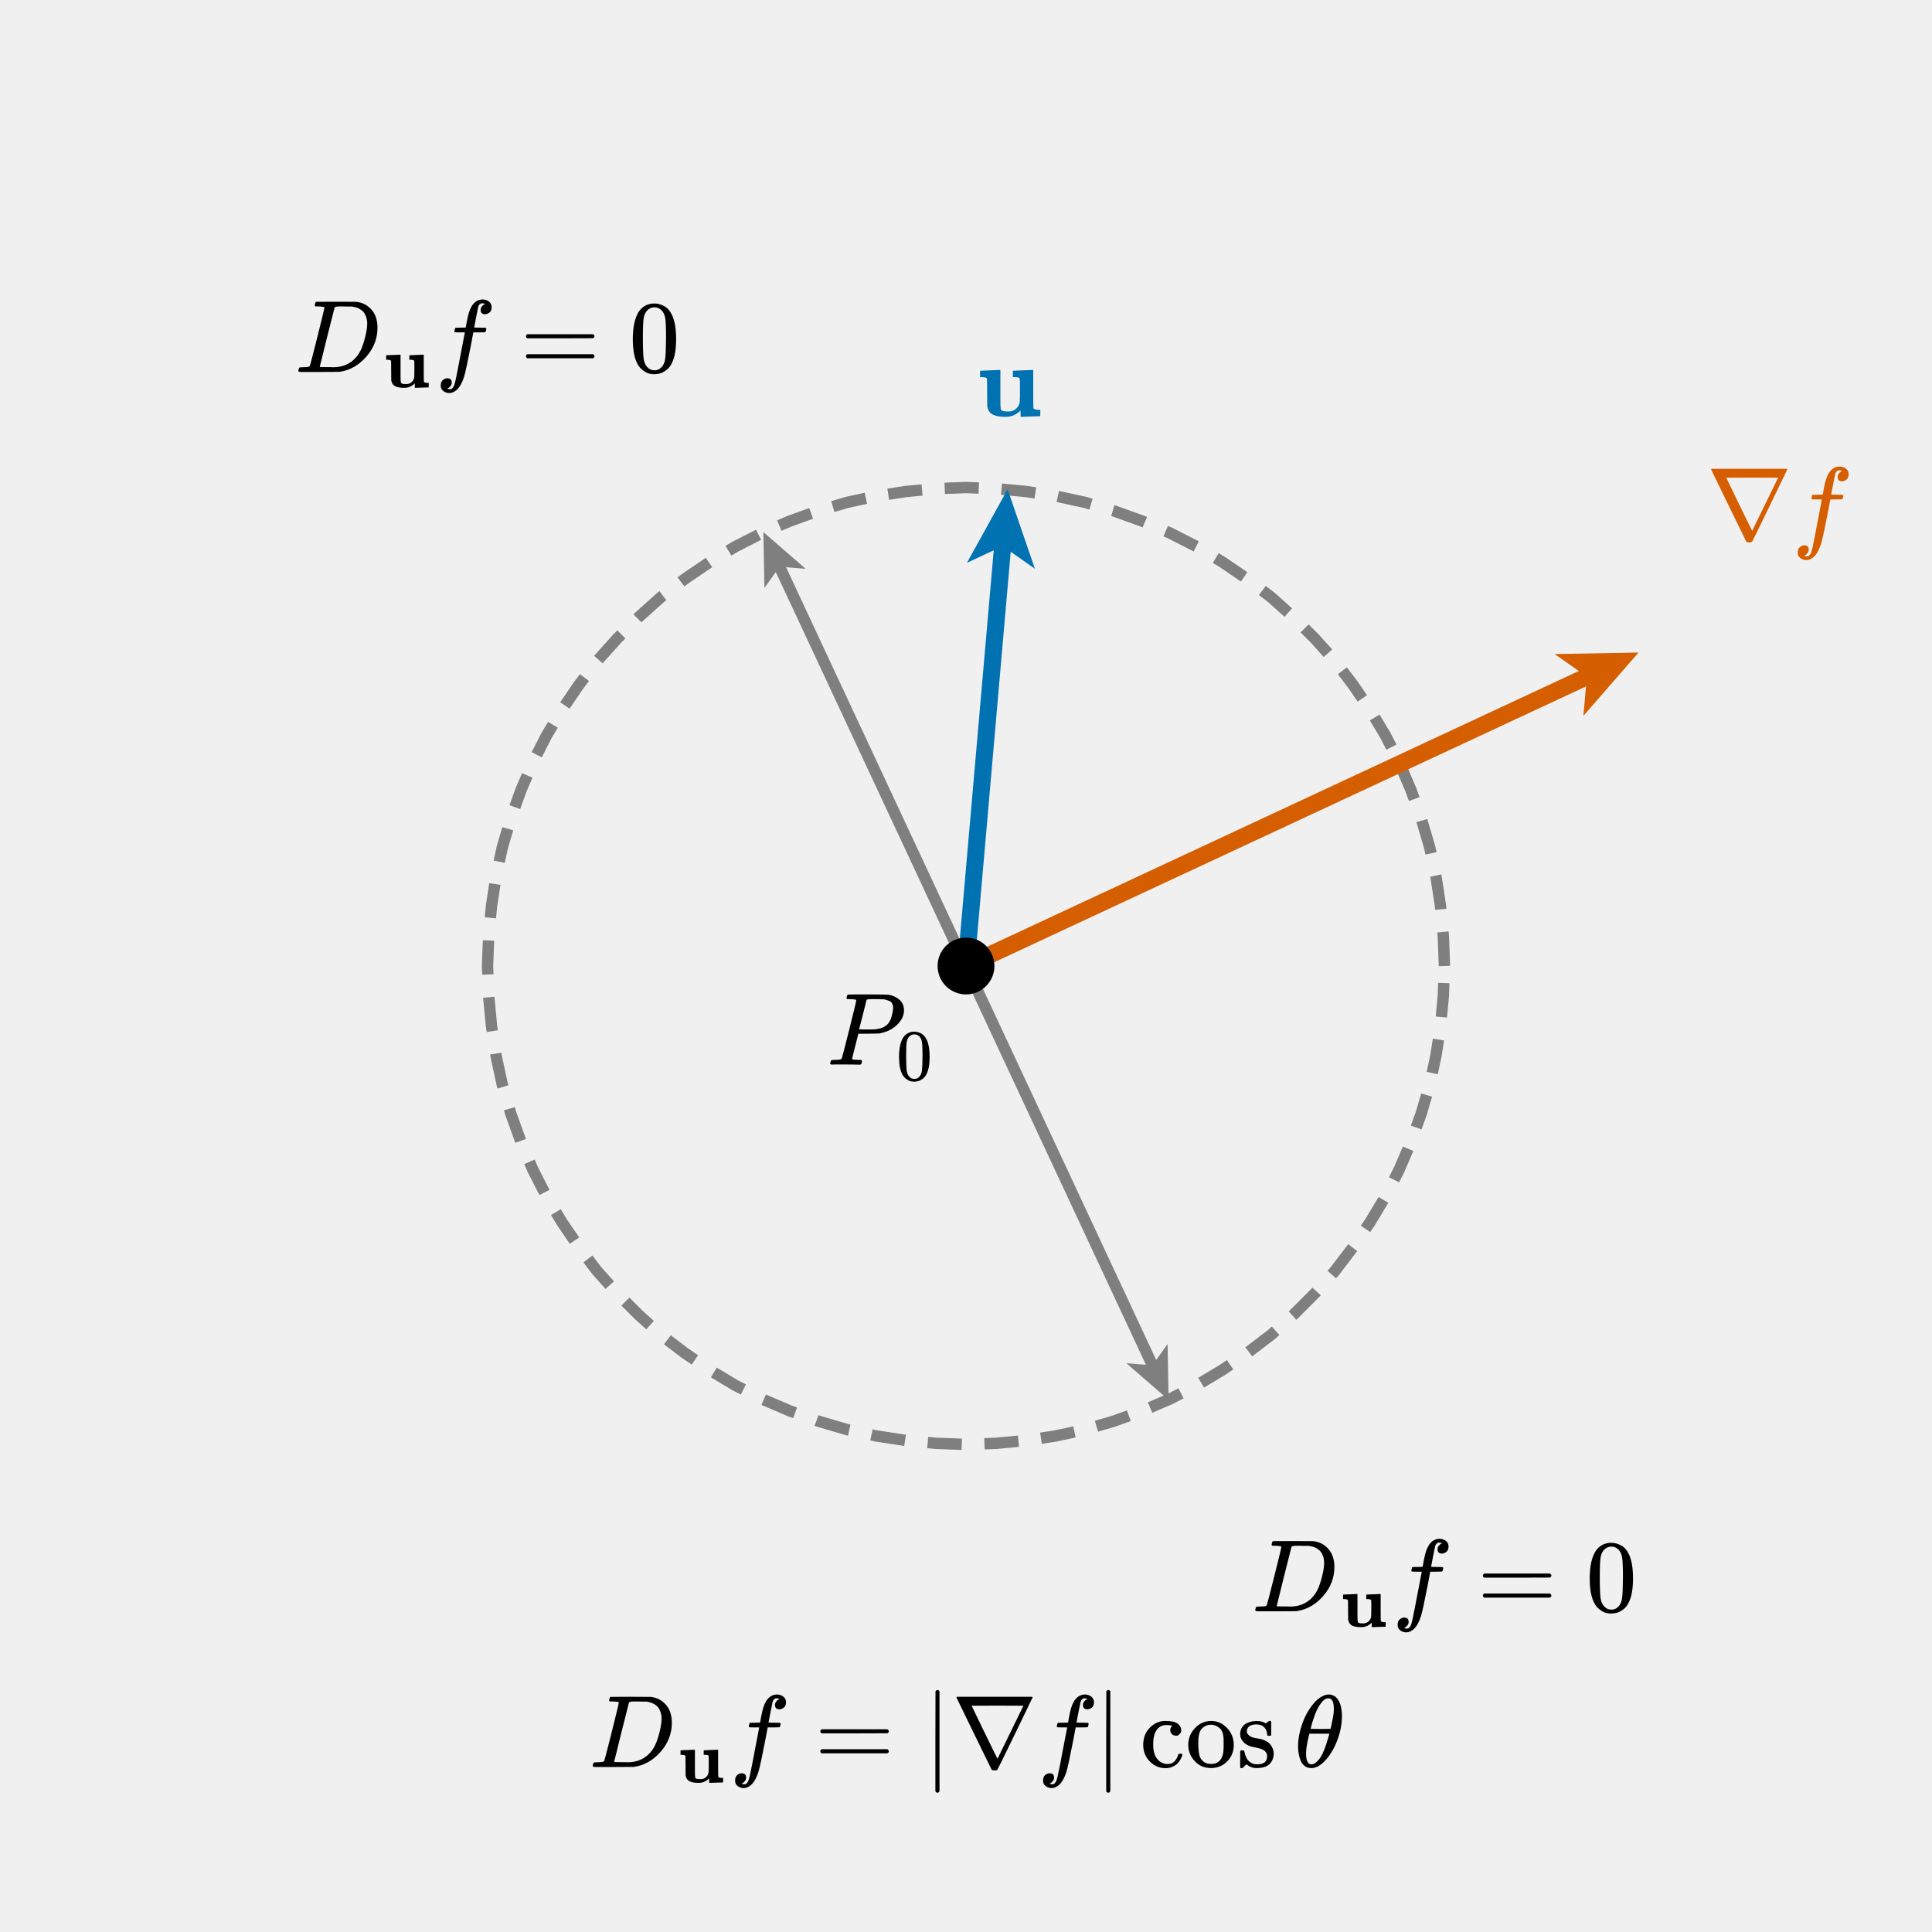
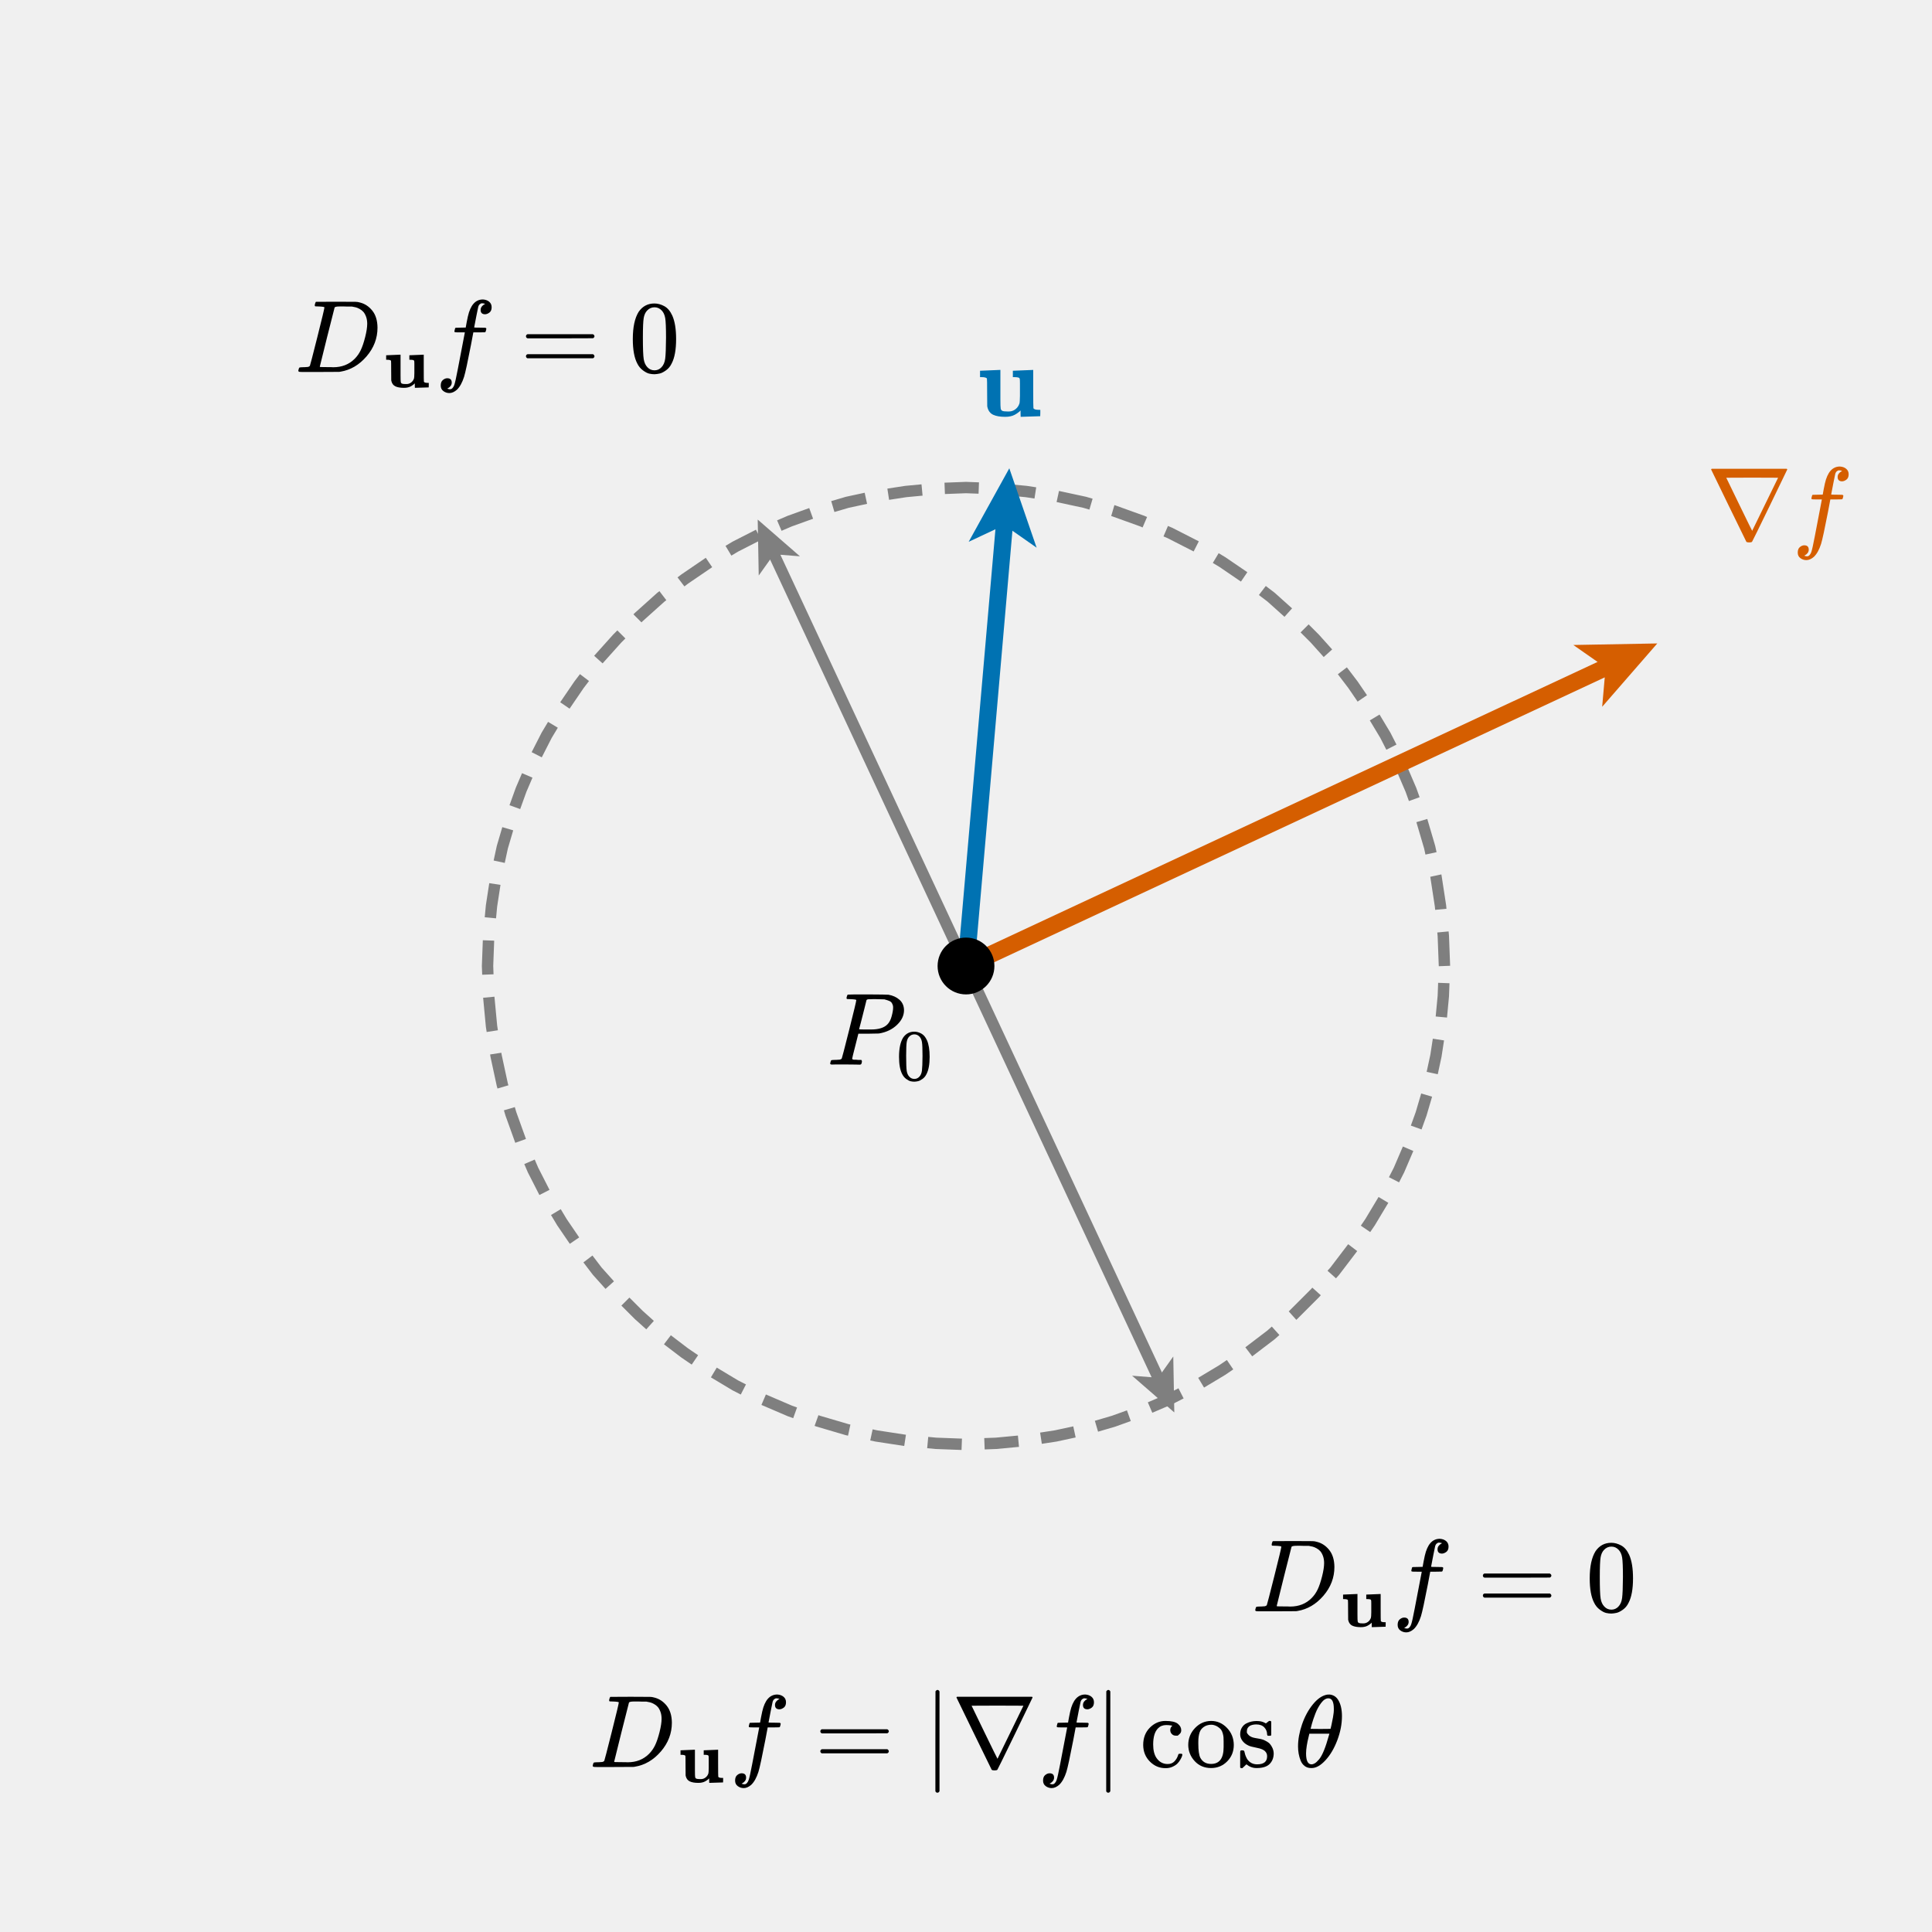
<svg xmlns="http://www.w3.org/2000/svg" xmlns:xlink="http://www.w3.org/1999/xlink" id="prefigure-dirderiv-angle-figure" width="340" height="340" viewBox="0 0 340 340">
  <defs>
-     <clipPath id="prefigure-dirderiv-angle-__clipPath-0">
+     <clipPath id="prefigure-dirderiv-angle-clipPath-0">
      <rect x="10.0" y="10.0" width="320.0" height="320.0" />
    </clipPath>
-     <clipPath id="prefigure-dirderiv-angle-__clipPath-1">
+     <clipPath id="prefigure-dirderiv-angle-clipPath-1">
      <rect x="10.0" y="10.0" width="320.0" height="320.0" />
    </clipPath>
    <marker id="prefigure-dirderiv-angle-arrow-head-end-3_None_24_60-hD55E00" markerWidth="13.5" markerHeight="12.0" markerUnits="userSpaceOnUse" orient="auto-start-reverse" refX="9.8" refY="6.0">
      <path d="M 13.5 6.0L 0.0 12.0L 2.6 7.5L 2.6 4.5L 0.0 0.0Z" fill="#D55E00" stroke="none" />
    </marker>
    <marker id="prefigure-dirderiv-angle-arrow-head-end-3_None_24_60-hD55E00-outline" markerWidth="17.5" markerHeight="16.0" markerUnits="userSpaceOnUse" orient="auto-start-reverse" refX="11.8" refY="8.0">
      <path d="M 16.3 9.8 L 2.8 15.8 A 2 2 0 0 1 0.0 14.0 L 0.0 2.0 A 2 2 0 0 1 2.8 0.2 L 16.3 6.2 A 2 2 0 0 1 16.3 9.8 Z" fill="white" stroke="none" />
    </marker>
    <marker id="prefigure-dirderiv-angle-arrow-head-end-3_None_24_60-h0072B2" markerWidth="13.5" markerHeight="12.0" markerUnits="userSpaceOnUse" orient="auto-start-reverse" refX="9.8" refY="6.0">
      <path d="M 13.5 6.0L 0.0 12.0L 2.6 7.5L 2.6 4.5L 0.0 0.0Z" fill="#0072B2" stroke="none" />
    </marker>
    <marker id="prefigure-dirderiv-angle-arrow-head-end-3_None_24_60-h0072B2-outline" markerWidth="17.5" markerHeight="16.0" markerUnits="userSpaceOnUse" orient="auto-start-reverse" refX="11.8" refY="8.0">
      <path d="M 16.3 9.8 L 2.8 15.8 A 2 2 0 0 1 0.0 14.0 L 0.0 2.0 A 2 2 0 0 1 2.8 0.2 L 16.3 6.2 A 2 2 0 0 1 16.3 9.8 Z" fill="white" stroke="none" />
    </marker>
    <marker id="prefigure-dirderiv-angle-arrow-head-end-2_None_24_60-h7F7F7F" markerWidth="9.0" markerHeight="8.0" markerUnits="userSpaceOnUse" orient="auto-start-reverse" refX="6.5" refY="4.0">
      <path d="M 9.0 4.0L 0.0 8.0L 1.7 5.0L 1.7 3.0L 0.0 0.0Z" fill="#7F7F7F" stroke="none" />
    </marker>
    <marker id="prefigure-dirderiv-angle-arrow-head-end-2_None_24_60-h7F7F7F-outline" markerWidth="13.0" markerHeight="12.0" markerUnits="userSpaceOnUse" orient="auto-start-reverse" refX="8.5" refY="6.0">
      <path d="M 11.8 7.8 L 2.8 11.8 A 2 2 0 0 1 0.0 10.0 L 0.0 2.0 A 2 2 0 0 1 2.8 0.2 L 11.8 4.2 A 2 2 0 0 1 11.8 7.8 Z" fill="white" stroke="none" />
    </marker>
  </defs>
  <path id="prefigure-dirderiv-angle-an-circle" d="M 254.2 170.0 L 254.0 164.7 L 253.5 159.4 L 252.7 154.2 L 251.6 149.1 L 250.1 144.0 L 248.3 139.0 L 246.2 134.1 L 243.8 129.4 L 241.1 124.9 L 238.1 120.5 L 234.9 116.3 L 231.4 112.4 L 227.6 108.6 L 223.7 105.1 L 219.5 101.9 L 215.1 98.9 L 210.6 96.2 L 205.9 93.8 L 201.0 91.7 L 196.0 89.9 L 190.9 88.4 L 185.8 87.3 L 180.6 86.5 L 175.3 86.0 L 170.0 85.8 L 164.7 86.0 L 159.4 86.5 L 154.2 87.3 L 149.1 88.4 L 144.0 89.9 L 139.0 91.7 L 134.1 93.8 L 129.4 96.2 L 124.9 98.9 L 120.5 101.9 L 116.3 105.1 L 112.4 108.6 L 108.6 112.4 L 105.1 116.3 L 101.9 120.5 L 98.9 124.9 L 96.2 129.4 L 93.8 134.1 L 91.7 139.0 L 89.9 144.0 L 88.4 149.1 L 87.3 154.2 L 86.5 159.4 L 86.0 164.7 L 85.8 170.0 L 86.0 175.3 L 86.5 180.6 L 87.3 185.8 L 88.4 190.9 L 89.9 196.0 L 91.7 201.0 L 93.8 205.9 L 96.2 210.6 L 98.9 215.1 L 101.9 219.5 L 105.1 223.7 L 108.6 227.6 L 112.4 231.4 L 116.3 234.9 L 120.5 238.1 L 124.9 241.1 L 129.4 243.8 L 134.1 246.2 L 139.0 248.3 L 144.0 250.1 L 149.1 251.6 L 154.2 252.7 L 159.4 253.5 L 164.7 254.0 L 170.0 254.2 L 175.3 254.0 L 180.6 253.5 L 185.8 252.7 L 190.9 251.6 L 196.0 250.1 L 201.0 248.3 L 205.9 246.2 L 210.6 243.8 L 215.1 241.1 L 219.5 238.1 L 223.7 234.9 L 227.6 231.4 L 231.4 227.6 L 234.9 223.7 L 238.1 219.5 L 241.1 215.1 L 243.8 210.6 L 246.2 205.9 L 248.3 201.0 L 250.1 196.0 L 251.6 190.9 L 252.7 185.8 L 253.5 180.6 L 254.0 175.3 Z" stroke="#7F7F7F" stroke-width="2" stroke-dasharray="6 4" fill="none" />
-   <path id="prefigure-dirderiv-angle-an-grad" stroke="#D55E00" stroke-width="3" fill="none" marker-end="url(#prefigure-dirderiv-angle-arrow-head-end-3_None_24_60-hD55E00)" d="M 170.0 170.0 L 285.0 116.4" />
-   <path id="prefigure-dirderiv-angle-an-u" stroke="#0072B2" stroke-width="3" fill="none" marker-end="url(#prefigure-dirderiv-angle-arrow-head-end-3_None_24_60-h0072B2)" d="M 170.0 170.0 L 177.0 89.8" />
-   <path id="prefigure-dirderiv-angle-an-zero1" stroke="#7F7F7F" stroke-width="2" fill="none" marker-end="url(#prefigure-dirderiv-angle-arrow-head-end-2_None_24_60-h7F7F7F)" d="M 170.0 170.0 L 135.4 95.9" />
-   <path id="prefigure-dirderiv-angle-an-zero2" stroke="#7F7F7F" stroke-width="2" fill="none" marker-end="url(#prefigure-dirderiv-angle-arrow-head-end-2_None_24_60-h7F7F7F)" d="M 170.0 170.0 L 204.6 244.1" />
+   <path id="prefigure-dirderiv-angle-an-grad" stroke="#D55E00" stroke-width="3" fill="none" d="M 170.0 170.0 L 288.3 114.8" marker-end="url(#prefigure-dirderiv-angle-arrow-head-end-3_None_24_60-hD55E00)" />
+   <path id="prefigure-dirderiv-angle-an-u" stroke="#0072B2" stroke-width="3" fill="none" d="M 170.0 170.0 L 177.3 86.1" marker-end="url(#prefigure-dirderiv-angle-arrow-head-end-3_None_24_60-h0072B2)" />
+   <path id="prefigure-dirderiv-angle-an-zero1" stroke="#7F7F7F" stroke-width="2" fill="none" d="M 170.0 170.0 L 134.4 93.7" marker-end="url(#prefigure-dirderiv-angle-arrow-head-end-2_None_24_60-h7F7F7F)" />
+   <path id="prefigure-dirderiv-angle-an-zero2" stroke="#7F7F7F" stroke-width="2" fill="none" d="M 170.0 170.0 L 205.6 246.3" marker-end="url(#prefigure-dirderiv-angle-arrow-head-end-2_None_24_60-h7F7F7F)" />
  <g id="prefigure-dirderiv-angle-an-P0">
    <g transform="translate(165.0,175.0) translate(-19.5,-0.0)">
-       <g id="prefigure-dirderiv-angle-__g-0">
+       <g id="prefigure-dirderiv-angle-g-0">
        <svg style="vertical-align: -3.000px" width="19.520px" height="15.360px" role="img" focusable="false" viewBox="0 -683 1078.6 848.6" x="0.0" y="0.0">
          <defs>
            <path id="prefigure-dirderiv-angle-MJX-2-TEX-I-1D443" d="M287 628Q287 635 230 637Q206 637 199 638T192 648Q192 649 194 659Q200 679 203 681T397 683Q587 682 600 680Q664 669 707 631T751 530Q751 453 685 389Q616 321 507 303Q500 302 402 301H307L277 182Q247 66 247 59Q247 55 248 54T255 50T272 48T305 46H336Q342 37 342 35Q342 19 335 5Q330 0 319 0Q316 0 282 1T182 2Q120 2 87 2T51 1Q33 1 33 11Q33 13 36 25Q40 41 44 43T67 46Q94 46 127 49Q141 52 146 61Q149 65 218 339T287 628ZM645 554Q645 567 643 575T634 597T609 619T560 635Q553 636 480 637Q463 637 445 637T416 636T404 636Q391 635 386 627Q384 621 367 550T332 412T314 344Q314 342 395 342H407H430Q542 342 590 392Q617 419 631 471T645 554Z" />
            <path id="prefigure-dirderiv-angle-MJX-2-TEX-N-30" d="M96 585Q152 666 249 666Q297 666 345 640T423 548Q460 465 460 320Q460 165 417 83Q397 41 362 16T301 -15T250 -22Q224 -22 198 -16T137 16T82 83Q39 165 39 320Q39 494 96 585ZM321 597Q291 629 250 629Q208 629 178 597Q153 571 145 525T137 333Q137 175 145 125T181 46Q209 16 250 16Q290 16 318 46Q347 76 354 130T362 333Q362 478 354 524T321 597Z" />
          </defs>
          <g stroke="currentColor" fill="currentColor" stroke-width="0" transform="scale(1,-1)">
            <g data-mml-node="math">
              <g data-mml-node="msub" data-semantic-type="subscript" data-semantic-role="latinletter" data-semantic-id="2" data-semantic-children="0,1" data-semantic-speech="upper P 0">
                <g data-mml-node="mi" data-semantic-type="identifier" data-semantic-role="latinletter" data-semantic-font="italic" data-semantic-annotation="clearspeak:simple" data-semantic-id="0" data-semantic-parent="2" data-semantic-speech="upper P" data-semantic-prefix="Base">
                  <use data-c="1D443" xlink:href="#prefigure-dirderiv-angle-MJX-2-TEX-I-1D443" />
                </g>
                <g data-mml-node="mn" transform="translate(675,-150) scale(0.707)" data-semantic-type="number" data-semantic-role="integer" data-semantic-font="normal" data-semantic-annotation="clearspeak:simple" data-semantic-id="1" data-semantic-parent="2" data-semantic-speech="0" data-semantic-prefix="Subscript">
                  <use data-c="30" xlink:href="#prefigure-dirderiv-angle-MJX-2-TEX-N-30" />
                </g>
              </g>
            </g>
          </g>
        </svg>
      </g>
    </g>
    <circle cx="170.0" cy="170.0" r="4" stroke="black" stroke-width="2" fill="black" />
  </g>
  <g id="prefigure-dirderiv-angle-an-grad-label" transform="translate(300.3,98.6) translate(0.0,-16.5)">
-     <g id="prefigure-dirderiv-angle-__g-1">
+     <g id="prefigure-dirderiv-angle-g-1">
      <svg style="vertical-align: -3.712px; color:#D55E00" width="25.032px" height="16.472px" role="img" focusable="false" viewBox="0 -705 1383 910" x="0.0" y="0.0">
        <defs>
          <path id="prefigure-dirderiv-angle-MJX-3-TEX-N-2207" d="M46 676Q46 679 51 683H781Q786 679 786 676Q786 674 617 326T444 -26Q439 -33 416 -33T388 -26Q385 -22 216 326T46 676ZM697 596Q697 597 445 597T193 596Q195 591 319 336T445 80L697 596Z" />
          <path id="prefigure-dirderiv-angle-MJX-3-TEX-I-1D453" d="M118 -162Q120 -162 124 -164T135 -167T147 -168Q160 -168 171 -155T187 -126Q197 -99 221 27T267 267T289 382V385H242Q195 385 192 387Q188 390 188 397L195 425Q197 430 203 430T250 431Q298 431 298 432Q298 434 307 482T319 540Q356 705 465 705Q502 703 526 683T550 630Q550 594 529 578T487 561Q443 561 443 603Q443 622 454 636T478 657L487 662Q471 668 457 668Q445 668 434 658T419 630Q412 601 403 552T387 469T380 433Q380 431 435 431Q480 431 487 430T498 424Q499 420 496 407T491 391Q489 386 482 386T428 385H372L349 263Q301 15 282 -47Q255 -132 212 -173Q175 -205 139 -205Q107 -205 81 -186T55 -132Q55 -95 76 -78T118 -61Q162 -61 162 -103Q162 -122 151 -136T127 -157L118 -162Z" />
        </defs>
        <g stroke="currentColor" fill="currentColor" stroke-width="0" transform="scale(1,-1)">
          <g data-mml-node="math" data-semantic-type="prefixop" data-semantic-role="prefix operator" data-semantic-id="2" data-semantic-children="1" data-semantic-content="0" data-semantic-speech="nabla f">
            <g data-mml-node="mi" data-semantic-type="operator" data-semantic-role="prefix operator" data-semantic-font="normal" data-semantic-id="0" data-semantic-parent="2" data-semantic-operator="prefixop,∇" data-semantic-speech="nabla">
              <use data-c="2207" xlink:href="#prefigure-dirderiv-angle-MJX-3-TEX-N-2207" />
            </g>
            <g data-mml-node="mi" data-semantic-type="identifier" data-semantic-role="latinletter" data-semantic-font="italic" data-semantic-annotation="clearspeak:simple" data-semantic-id="1" data-semantic-parent="2" data-semantic-speech="f" transform="translate(833,0)">
              <use data-c="1D453" xlink:href="#prefigure-dirderiv-angle-MJX-3-TEX-I-1D453" />
            </g>
          </g>
        </g>
      </svg>
    </g>
  </g>
  <g id="prefigure-dirderiv-angle-an-u-label" transform="translate(177.6,73.4) translate(-5.8,-8.3)">
-     <g id="prefigure-dirderiv-angle-__g-2">
+     <g id="prefigure-dirderiv-angle-g-2">
      <svg style="vertical-align: -0.112px; color:#0072B2" width="11.568px" height="8.256px" role="img" focusable="false" viewBox="0 -450 639 456" x="0.0" y="0.0">
        <defs>
          <path id="prefigure-dirderiv-angle-MJX-4-TEX-B-1D42E" d="M40 442L134 446Q228 450 229 450H235V273V165Q235 90 238 74T254 52Q268 46 304 46H319Q352 46 380 67T419 121L420 123Q424 135 425 199Q425 201 425 207Q425 233 425 249V316Q425 354 423 363T410 376Q396 380 369 380H356V442L554 450V267Q554 84 556 79Q561 62 610 62H623V31Q623 0 622 0Q603 0 527 -3T432 -6Q431 -6 431 25V56L420 45Q373 6 332 -1Q313 -6 281 -6Q208 -6 165 14T109 87L107 98L106 230Q106 358 104 366Q96 380 50 380H37V442H40Z" />
        </defs>
        <g stroke="currentColor" fill="currentColor" stroke-width="0" transform="scale(1,-1)">
          <g data-mml-node="math">
            <g data-mml-node="TeXAtom" data-mjx-texclass="ORD">
              <g data-mml-node="mi" data-semantic-type="identifier" data-semantic-role="latinletter" data-semantic-font="bold" data-semantic-annotation="clearspeak:simple" data-semantic-id="0" data-semantic-attributes="texclass:ORD" data-semantic-speech="bold u">
                <use data-c="1D42E" xlink:href="#prefigure-dirderiv-angle-MJX-4-TEX-B-1D42E" />
              </g>
            </g>
          </g>
        </g>
      </svg>
    </g>
  </g>
  <g id="prefigure-dirderiv-angle-an-zero1-label" transform="translate(119.7,69.2) translate(-67.8,-16.5)">
-     <g id="prefigure-dirderiv-angle-__g-3">
+     <g id="prefigure-dirderiv-angle-g-3">
      <svg style="vertical-align: -3.712px" width="67.808px" height="16.472px" role="img" focusable="false" viewBox="0 -705 3746.4 910" x="0.0" y="0.0">
        <defs>
          <path id="prefigure-dirderiv-angle-MJX-5-TEX-I-1D437" d="M287 628Q287 635 230 637Q207 637 200 638T193 647Q193 655 197 667T204 682Q206 683 403 683Q570 682 590 682T630 676Q702 659 752 597T803 431Q803 275 696 151T444 3L430 1L236 0H125H72Q48 0 41 2T33 11Q33 13 36 25Q40 41 44 43T67 46Q94 46 127 49Q141 52 146 61Q149 65 218 339T287 628ZM703 469Q703 507 692 537T666 584T629 613T590 629T555 636Q553 636 541 636T512 636T479 637H436Q392 637 386 627Q384 623 313 339T242 52Q242 48 253 48T330 47Q335 47 349 47T373 46Q499 46 581 128Q617 164 640 212T683 339T703 469Z" />
          <path id="prefigure-dirderiv-angle-MJX-5-TEX-B-1D42E" d="M40 442L134 446Q228 450 229 450H235V273V165Q235 90 238 74T254 52Q268 46 304 46H319Q352 46 380 67T419 121L420 123Q424 135 425 199Q425 201 425 207Q425 233 425 249V316Q425 354 423 363T410 376Q396 380 369 380H356V442L554 450V267Q554 84 556 79Q561 62 610 62H623V31Q623 0 622 0Q603 0 527 -3T432 -6Q431 -6 431 25V56L420 45Q373 6 332 -1Q313 -6 281 -6Q208 -6 165 14T109 87L107 98L106 230Q106 358 104 366Q96 380 50 380H37V442H40Z" />
          <path id="prefigure-dirderiv-angle-MJX-5-TEX-N-2062" d="" />
          <path id="prefigure-dirderiv-angle-MJX-5-TEX-I-1D453" d="M118 -162Q120 -162 124 -164T135 -167T147 -168Q160 -168 171 -155T187 -126Q197 -99 221 27T267 267T289 382V385H242Q195 385 192 387Q188 390 188 397L195 425Q197 430 203 430T250 431Q298 431 298 432Q298 434 307 482T319 540Q356 705 465 705Q502 703 526 683T550 630Q550 594 529 578T487 561Q443 561 443 603Q443 622 454 636T478 657L487 662Q471 668 457 668Q445 668 434 658T419 630Q412 601 403 552T387 469T380 433Q380 431 435 431Q480 431 487 430T498 424Q499 420 496 407T491 391Q489 386 482 386T428 385H372L349 263Q301 15 282 -47Q255 -132 212 -173Q175 -205 139 -205Q107 -205 81 -186T55 -132Q55 -95 76 -78T118 -61Q162 -61 162 -103Q162 -122 151 -136T127 -157L118 -162Z" />
          <path id="prefigure-dirderiv-angle-MJX-5-TEX-N-3D" d="M56 347Q56 360 70 367H707Q722 359 722 347Q722 336 708 328L390 327H72Q56 332 56 347ZM56 153Q56 168 72 173H708Q722 163 722 153Q722 140 707 133H70Q56 140 56 153Z" />
          <path id="prefigure-dirderiv-angle-MJX-5-TEX-N-30" d="M96 585Q152 666 249 666Q297 666 345 640T423 548Q460 465 460 320Q460 165 417 83Q397 41 362 16T301 -15T250 -22Q224 -22 198 -16T137 16T82 83Q39 165 39 320Q39 494 96 585ZM321 597Q291 629 250 629Q208 629 178 597Q153 571 145 525T137 333Q137 175 145 125T181 46Q209 16 250 16Q290 16 318 46Q347 76 354 130T362 333Q362 478 354 524T321 597Z" />
        </defs>
        <g stroke="currentColor" fill="currentColor" stroke-width="0" transform="scale(1,-1)">
          <g data-mml-node="math" data-semantic-type="relseq" data-semantic-role="equality" data-semantic-id="8" data-semantic-children="7,5" data-semantic-content="4" data-semantic-speech="upper D Subscript bold u Baseline f equals 0">
            <g data-mml-node="mrow" data-semantic-type="infixop" data-semantic-role="implicit" data-semantic-annotation="clearspeak:unit" data-semantic-id="7" data-semantic-children="2,3" data-semantic-content="6" data-semantic-parent="8" data-semantic-speech="upper D Subscript bold u Baseline f">
              <g data-mml-node="msub" data-semantic-type="subscript" data-semantic-role="latinletter" data-semantic-id="2" data-semantic-children="0,1" data-semantic-parent="7" data-semantic-speech="upper D Subscript bold u Baseline">
                <g data-mml-node="mi" data-semantic-type="identifier" data-semantic-role="latinletter" data-semantic-font="italic" data-semantic-annotation="clearspeak:simple" data-semantic-id="0" data-semantic-parent="2" data-semantic-speech="upper D" data-semantic-prefix="Base">
                  <use data-c="1D437" xlink:href="#prefigure-dirderiv-angle-MJX-5-TEX-I-1D437" />
                </g>
                <g data-mml-node="TeXAtom" transform="translate(861,-150) scale(0.707)" data-mjx-texclass="ORD">
                  <g data-mml-node="TeXAtom" data-mjx-texclass="ORD">
                    <g data-mml-node="mi" data-semantic-type="identifier" data-semantic-role="latinletter" data-semantic-font="bold" data-semantic-annotation="clearspeak:simple" data-semantic-id="1" data-semantic-parent="2" data-semantic-attributes="texclass:ORD" data-semantic-speech="bold u" data-semantic-prefix="Subscript">
                      <use data-c="1D42E" xlink:href="#prefigure-dirderiv-angle-MJX-5-TEX-B-1D42E" />
                    </g>
                  </g>
                </g>
              </g>
              <g data-mml-node="mo" data-semantic-type="operator" data-semantic-role="multiplication" data-semantic-id="6" data-semantic-parent="7" data-semantic-added="true" data-semantic-operator="infixop,⁢" data-semantic-speech="times" transform="translate(1362.8,0)">
                <use data-c="2062" xlink:href="#prefigure-dirderiv-angle-MJX-5-TEX-N-2062" />
              </g>
              <g data-mml-node="mi" data-semantic-type="identifier" data-semantic-role="latinletter" data-semantic-font="italic" data-semantic-annotation="clearspeak:simple" data-semantic-id="3" data-semantic-parent="7" data-semantic-speech="f" transform="translate(1362.8,0)">
                <use data-c="1D453" xlink:href="#prefigure-dirderiv-angle-MJX-5-TEX-I-1D453" />
              </g>
            </g>
            <g data-mml-node="mo" data-semantic-type="relation" data-semantic-role="equality" data-semantic-id="4" data-semantic-parent="8" data-semantic-operator="relseq,=" data-semantic-speech="equals" transform="translate(2190.6,0)">
              <use data-c="3D" xlink:href="#prefigure-dirderiv-angle-MJX-5-TEX-N-3D" />
            </g>
            <g data-mml-node="mn" data-semantic-type="number" data-semantic-role="integer" data-semantic-font="normal" data-semantic-annotation="clearspeak:simple" data-semantic-id="5" data-semantic-parent="8" data-semantic-speech="0" transform="translate(3246.4,0)">
              <use data-c="30" xlink:href="#prefigure-dirderiv-angle-MJX-5-TEX-N-30" />
            </g>
          </g>
        </g>
      </svg>
    </g>
  </g>
  <g id="prefigure-dirderiv-angle-an-zero2-label" transform="translate(220.3,270.8) translate(0.0,-0.0)">
-     <g id="prefigure-dirderiv-angle-__g-4">
+     <g id="prefigure-dirderiv-angle-g-4">
      <svg style="vertical-align: -3.712px" width="67.808px" height="16.472px" role="img" focusable="false" viewBox="0 -705 3746.4 910" x="0.0" y="0.0">
        <defs>
          <path id="prefigure-dirderiv-angle-MJX-6-TEX-I-1D437" d="M287 628Q287 635 230 637Q207 637 200 638T193 647Q193 655 197 667T204 682Q206 683 403 683Q570 682 590 682T630 676Q702 659 752 597T803 431Q803 275 696 151T444 3L430 1L236 0H125H72Q48 0 41 2T33 11Q33 13 36 25Q40 41 44 43T67 46Q94 46 127 49Q141 52 146 61Q149 65 218 339T287 628ZM703 469Q703 507 692 537T666 584T629 613T590 629T555 636Q553 636 541 636T512 636T479 637H436Q392 637 386 627Q384 623 313 339T242 52Q242 48 253 48T330 47Q335 47 349 47T373 46Q499 46 581 128Q617 164 640 212T683 339T703 469Z" />
          <path id="prefigure-dirderiv-angle-MJX-6-TEX-B-1D42E" d="M40 442L134 446Q228 450 229 450H235V273V165Q235 90 238 74T254 52Q268 46 304 46H319Q352 46 380 67T419 121L420 123Q424 135 425 199Q425 201 425 207Q425 233 425 249V316Q425 354 423 363T410 376Q396 380 369 380H356V442L554 450V267Q554 84 556 79Q561 62 610 62H623V31Q623 0 622 0Q603 0 527 -3T432 -6Q431 -6 431 25V56L420 45Q373 6 332 -1Q313 -6 281 -6Q208 -6 165 14T109 87L107 98L106 230Q106 358 104 366Q96 380 50 380H37V442H40Z" />
          <path id="prefigure-dirderiv-angle-MJX-6-TEX-N-2062" d="" />
          <path id="prefigure-dirderiv-angle-MJX-6-TEX-I-1D453" d="M118 -162Q120 -162 124 -164T135 -167T147 -168Q160 -168 171 -155T187 -126Q197 -99 221 27T267 267T289 382V385H242Q195 385 192 387Q188 390 188 397L195 425Q197 430 203 430T250 431Q298 431 298 432Q298 434 307 482T319 540Q356 705 465 705Q502 703 526 683T550 630Q550 594 529 578T487 561Q443 561 443 603Q443 622 454 636T478 657L487 662Q471 668 457 668Q445 668 434 658T419 630Q412 601 403 552T387 469T380 433Q380 431 435 431Q480 431 487 430T498 424Q499 420 496 407T491 391Q489 386 482 386T428 385H372L349 263Q301 15 282 -47Q255 -132 212 -173Q175 -205 139 -205Q107 -205 81 -186T55 -132Q55 -95 76 -78T118 -61Q162 -61 162 -103Q162 -122 151 -136T127 -157L118 -162Z" />
          <path id="prefigure-dirderiv-angle-MJX-6-TEX-N-3D" d="M56 347Q56 360 70 367H707Q722 359 722 347Q722 336 708 328L390 327H72Q56 332 56 347ZM56 153Q56 168 72 173H708Q722 163 722 153Q722 140 707 133H70Q56 140 56 153Z" />
          <path id="prefigure-dirderiv-angle-MJX-6-TEX-N-30" d="M96 585Q152 666 249 666Q297 666 345 640T423 548Q460 465 460 320Q460 165 417 83Q397 41 362 16T301 -15T250 -22Q224 -22 198 -16T137 16T82 83Q39 165 39 320Q39 494 96 585ZM321 597Q291 629 250 629Q208 629 178 597Q153 571 145 525T137 333Q137 175 145 125T181 46Q209 16 250 16Q290 16 318 46Q347 76 354 130T362 333Q362 478 354 524T321 597Z" />
        </defs>
        <g stroke="currentColor" fill="currentColor" stroke-width="0" transform="scale(1,-1)">
          <g data-mml-node="math" data-semantic-type="relseq" data-semantic-role="equality" data-semantic-id="8" data-semantic-children="7,5" data-semantic-content="4" data-semantic-speech="upper D Subscript bold u Baseline f equals 0">
            <g data-mml-node="mrow" data-semantic-type="infixop" data-semantic-role="implicit" data-semantic-annotation="clearspeak:unit" data-semantic-id="7" data-semantic-children="2,3" data-semantic-content="6" data-semantic-parent="8" data-semantic-speech="upper D Subscript bold u Baseline f">
              <g data-mml-node="msub" data-semantic-type="subscript" data-semantic-role="latinletter" data-semantic-id="2" data-semantic-children="0,1" data-semantic-parent="7" data-semantic-speech="upper D Subscript bold u Baseline">
                <g data-mml-node="mi" data-semantic-type="identifier" data-semantic-role="latinletter" data-semantic-font="italic" data-semantic-annotation="clearspeak:simple" data-semantic-id="0" data-semantic-parent="2" data-semantic-speech="upper D" data-semantic-prefix="Base">
                  <use data-c="1D437" xlink:href="#prefigure-dirderiv-angle-MJX-6-TEX-I-1D437" />
                </g>
                <g data-mml-node="TeXAtom" transform="translate(861,-150) scale(0.707)" data-mjx-texclass="ORD">
                  <g data-mml-node="TeXAtom" data-mjx-texclass="ORD">
                    <g data-mml-node="mi" data-semantic-type="identifier" data-semantic-role="latinletter" data-semantic-font="bold" data-semantic-annotation="clearspeak:simple" data-semantic-id="1" data-semantic-parent="2" data-semantic-attributes="texclass:ORD" data-semantic-speech="bold u" data-semantic-prefix="Subscript">
                      <use data-c="1D42E" xlink:href="#prefigure-dirderiv-angle-MJX-6-TEX-B-1D42E" />
                    </g>
                  </g>
                </g>
              </g>
              <g data-mml-node="mo" data-semantic-type="operator" data-semantic-role="multiplication" data-semantic-id="6" data-semantic-parent="7" data-semantic-added="true" data-semantic-operator="infixop,⁢" data-semantic-speech="times" transform="translate(1362.8,0)">
                <use data-c="2062" xlink:href="#prefigure-dirderiv-angle-MJX-6-TEX-N-2062" />
              </g>
              <g data-mml-node="mi" data-semantic-type="identifier" data-semantic-role="latinletter" data-semantic-font="italic" data-semantic-annotation="clearspeak:simple" data-semantic-id="3" data-semantic-parent="7" data-semantic-speech="f" transform="translate(1362.8,0)">
                <use data-c="1D453" xlink:href="#prefigure-dirderiv-angle-MJX-6-TEX-I-1D453" />
              </g>
            </g>
            <g data-mml-node="mo" data-semantic-type="relation" data-semantic-role="equality" data-semantic-id="4" data-semantic-parent="8" data-semantic-operator="relseq,=" data-semantic-speech="equals" transform="translate(2190.6,0)">
              <use data-c="3D" xlink:href="#prefigure-dirderiv-angle-MJX-6-TEX-N-3D" />
            </g>
            <g data-mml-node="mn" data-semantic-type="number" data-semantic-role="integer" data-semantic-font="normal" data-semantic-annotation="clearspeak:simple" data-semantic-id="5" data-semantic-parent="8" data-semantic-speech="0" transform="translate(3246.4,0)">
              <use data-c="30" xlink:href="#prefigure-dirderiv-angle-MJX-6-TEX-N-30" />
            </g>
          </g>
        </g>
      </svg>
    </g>
  </g>
  <g id="prefigure-dirderiv-angle-an-formula" transform="translate(170.0,306.4) translate(-66.3,-9.0)">
-     <g id="prefigure-dirderiv-angle-__g-5">
+     <g id="prefigure-dirderiv-angle-g-5">
      <svg style="vertical-align: -4.512px" width="132.592px" height="18.080px" role="img" focusable="false" viewBox="0 -749.5 7325.7 999" x="0.0" y="0.0">
        <defs>
          <path id="prefigure-dirderiv-angle-MJX-7-TEX-I-1D437" d="M287 628Q287 635 230 637Q207 637 200 638T193 647Q193 655 197 667T204 682Q206 683 403 683Q570 682 590 682T630 676Q702 659 752 597T803 431Q803 275 696 151T444 3L430 1L236 0H125H72Q48 0 41 2T33 11Q33 13 36 25Q40 41 44 43T67 46Q94 46 127 49Q141 52 146 61Q149 65 218 339T287 628ZM703 469Q703 507 692 537T666 584T629 613T590 629T555 636Q553 636 541 636T512 636T479 637H436Q392 637 386 627Q384 623 313 339T242 52Q242 48 253 48T330 47Q335 47 349 47T373 46Q499 46 581 128Q617 164 640 212T683 339T703 469Z" />
          <path id="prefigure-dirderiv-angle-MJX-7-TEX-B-1D42E" d="M40 442L134 446Q228 450 229 450H235V273V165Q235 90 238 74T254 52Q268 46 304 46H319Q352 46 380 67T419 121L420 123Q424 135 425 199Q425 201 425 207Q425 233 425 249V316Q425 354 423 363T410 376Q396 380 369 380H356V442L554 450V267Q554 84 556 79Q561 62 610 62H623V31Q623 0 622 0Q603 0 527 -3T432 -6Q431 -6 431 25V56L420 45Q373 6 332 -1Q313 -6 281 -6Q208 -6 165 14T109 87L107 98L106 230Q106 358 104 366Q96 380 50 380H37V442H40Z" />
          <path id="prefigure-dirderiv-angle-MJX-7-TEX-N-2062" d="" />
          <path id="prefigure-dirderiv-angle-MJX-7-TEX-I-1D453" d="M118 -162Q120 -162 124 -164T135 -167T147 -168Q160 -168 171 -155T187 -126Q197 -99 221 27T267 267T289 382V385H242Q195 385 192 387Q188 390 188 397L195 425Q197 430 203 430T250 431Q298 431 298 432Q298 434 307 482T319 540Q356 705 465 705Q502 703 526 683T550 630Q550 594 529 578T487 561Q443 561 443 603Q443 622 454 636T478 657L487 662Q471 668 457 668Q445 668 434 658T419 630Q412 601 403 552T387 469T380 433Q380 431 435 431Q480 431 487 430T498 424Q499 420 496 407T491 391Q489 386 482 386T428 385H372L349 263Q301 15 282 -47Q255 -132 212 -173Q175 -205 139 -205Q107 -205 81 -186T55 -132Q55 -95 76 -78T118 -61Q162 -61 162 -103Q162 -122 151 -136T127 -157L118 -162Z" />
          <path id="prefigure-dirderiv-angle-MJX-7-TEX-N-3D" d="M56 347Q56 360 70 367H707Q722 359 722 347Q722 336 708 328L390 327H72Q56 332 56 347ZM56 153Q56 168 72 173H708Q722 163 722 153Q722 140 707 133H70Q56 140 56 153Z" />
          <path id="prefigure-dirderiv-angle-MJX-7-TEX-N-7C" d="M139 -249H137Q125 -249 119 -235V251L120 737Q130 750 139 750Q152 750 159 735V-235Q151 -249 141 -249H139Z" />
          <path id="prefigure-dirderiv-angle-MJX-7-TEX-N-2207" d="M46 676Q46 679 51 683H781Q786 679 786 676Q786 674 617 326T444 -26Q439 -33 416 -33T388 -26Q385 -22 216 326T46 676ZM697 596Q697 597 445 597T193 596Q195 591 319 336T445 80L697 596Z" />
          <path id="prefigure-dirderiv-angle-MJX-7-TEX-N-63" d="M370 305T349 305T313 320T297 358Q297 381 312 396Q317 401 317 402T307 404Q281 408 258 408Q209 408 178 376Q131 329 131 219Q131 137 162 90Q203 29 272 29Q313 29 338 55T374 117Q376 125 379 127T395 129H409Q415 123 415 120Q415 116 411 104T395 71T366 33T318 2T249 -11Q163 -11 99 53T34 214Q34 318 99 383T250 448T370 421T404 357Q404 334 387 320Z" />
          <path id="prefigure-dirderiv-angle-MJX-7-TEX-N-6F" d="M28 214Q28 309 93 378T250 448Q340 448 405 380T471 215Q471 120 407 55T250 -10Q153 -10 91 57T28 214ZM250 30Q372 30 372 193V225V250Q372 272 371 288T364 326T348 362T317 390T268 410Q263 411 252 411Q222 411 195 399Q152 377 139 338T126 246V226Q126 130 145 91Q177 30 250 30Z" />
          <path id="prefigure-dirderiv-angle-MJX-7-TEX-N-73" d="M295 316Q295 356 268 385T190 414Q154 414 128 401Q98 382 98 349Q97 344 98 336T114 312T157 287Q175 282 201 278T245 269T277 256Q294 248 310 236T342 195T359 133Q359 71 321 31T198 -10H190Q138 -10 94 26L86 19L77 10Q71 4 65 -1L54 -11H46H42Q39 -11 33 -5V74V132Q33 153 35 157T45 162H54Q66 162 70 158T75 146T82 119T101 77Q136 26 198 26Q295 26 295 104Q295 133 277 151Q257 175 194 187T111 210Q75 227 54 256T33 318Q33 357 50 384T93 424T143 442T187 447H198Q238 447 268 432L283 424L292 431Q302 440 314 448H322H326Q329 448 335 442V310L329 304H301Q295 310 295 316Z" />
          <path id="prefigure-dirderiv-angle-MJX-7-TEX-N-2061" d="" />
          <path id="prefigure-dirderiv-angle-MJX-7-TEX-I-1D703" d="M35 200Q35 302 74 415T180 610T319 704Q320 704 327 704T339 705Q393 701 423 656Q462 596 462 495Q462 380 417 261T302 66T168 -10H161Q125 -10 99 10T60 63T41 130T35 200ZM383 566Q383 668 330 668Q294 668 260 623T204 521T170 421T157 371Q206 370 254 370L351 371Q352 372 359 404T375 484T383 566ZM113 132Q113 26 166 26Q181 26 198 36T239 74T287 161T335 307L340 324H145Q145 321 136 286T120 208T113 132Z" />
        </defs>
        <g stroke="currentColor" fill="currentColor" stroke-width="0" transform="scale(1,-1)">
          <g data-mml-node="math" data-semantic-type="relseq" data-semantic-role="equality" data-semantic-id="20" data-semantic-children="17,19" data-semantic-content="4" data-semantic-speech="upper D Subscript bold u Baseline f equals StartAbsoluteValue nabla f EndAbsoluteValue cosine theta">
            <g data-mml-node="mrow" data-semantic-type="infixop" data-semantic-role="implicit" data-semantic-annotation="clearspeak:unit" data-semantic-id="17" data-semantic-children="2,3" data-semantic-content="16" data-semantic-parent="20" data-semantic-speech="upper D Subscript bold u Baseline f">
              <g data-mml-node="msub" data-semantic-type="subscript" data-semantic-role="latinletter" data-semantic-id="2" data-semantic-children="0,1" data-semantic-parent="17" data-semantic-speech="upper D Subscript bold u Baseline">
                <g data-mml-node="mi" data-semantic-type="identifier" data-semantic-role="latinletter" data-semantic-font="italic" data-semantic-annotation="clearspeak:simple" data-semantic-id="0" data-semantic-parent="2" data-semantic-speech="upper D" data-semantic-prefix="Base">
                  <use data-c="1D437" xlink:href="#prefigure-dirderiv-angle-MJX-7-TEX-I-1D437" />
                </g>
                <g data-mml-node="TeXAtom" transform="translate(861,-150) scale(0.707)" data-mjx-texclass="ORD">
                  <g data-mml-node="TeXAtom" data-mjx-texclass="ORD">
                    <g data-mml-node="mi" data-semantic-type="identifier" data-semantic-role="latinletter" data-semantic-font="bold" data-semantic-annotation="clearspeak:simple" data-semantic-id="1" data-semantic-parent="2" data-semantic-attributes="texclass:ORD" data-semantic-speech="bold u" data-semantic-prefix="Subscript">
                      <use data-c="1D42E" xlink:href="#prefigure-dirderiv-angle-MJX-7-TEX-B-1D42E" />
                    </g>
                  </g>
                </g>
              </g>
              <g data-mml-node="mo" data-semantic-type="operator" data-semantic-role="multiplication" data-semantic-id="16" data-semantic-parent="17" data-semantic-added="true" data-semantic-operator="infixop,⁢" data-semantic-speech="times" transform="translate(1362.8,0)">
                <use data-c="2062" xlink:href="#prefigure-dirderiv-angle-MJX-7-TEX-N-2062" />
              </g>
              <g data-mml-node="mi" data-semantic-type="identifier" data-semantic-role="latinletter" data-semantic-font="italic" data-semantic-annotation="clearspeak:simple" data-semantic-id="3" data-semantic-parent="17" data-semantic-speech="f" transform="translate(1362.8,0)">
                <use data-c="1D453" xlink:href="#prefigure-dirderiv-angle-MJX-7-TEX-I-1D453" />
              </g>
            </g>
            <g data-mml-node="mo" data-semantic-type="relation" data-semantic-role="equality" data-semantic-id="4" data-semantic-parent="20" data-semantic-operator="relseq,=" data-semantic-speech="equals" transform="translate(2190.6,0)">
              <use data-c="3D" xlink:href="#prefigure-dirderiv-angle-MJX-7-TEX-N-3D" />
            </g>
            <g data-mml-node="mrow" data-semantic-type="infixop" data-semantic-role="implicit" data-semantic-annotation="clearspeak:unit" data-semantic-id="19" data-semantic-children="13,15" data-semantic-content="18" data-semantic-parent="20" data-semantic-speech="StartAbsoluteValue nabla f EndAbsoluteValue cosine theta" transform="translate(3246.4,0)">
              <g data-mml-node="mrow" data-semantic-type="fenced" data-semantic-role="neutral" data-semantic-id="13" data-semantic-children="12" data-semantic-content="5,8" data-semantic-parent="19" data-semantic-speech="StartAbsoluteValue nabla f EndAbsoluteValue">
                <g data-mml-node="mo" data-semantic-type="fence" data-semantic-role="neutral" data-semantic-id="5" data-semantic-parent="13" data-semantic-attributes="texclass:ORD" data-semantic-operator="fenced" data-semantic-speech="vertical bar" transform="translate(0 -0.5)">
                  <use data-c="7C" xlink:href="#prefigure-dirderiv-angle-MJX-7-TEX-N-7C" />
                </g>
                <g data-mml-node="mrow" data-semantic-type="prefixop" data-semantic-role="prefix operator" data-semantic-id="12" data-semantic-children="7" data-semantic-content="6" data-semantic-parent="13" data-semantic-speech="nabla f" transform="translate(278,0)">
                  <g data-mml-node="mi" data-semantic-type="operator" data-semantic-role="prefix operator" data-semantic-font="normal" data-semantic-id="6" data-semantic-parent="12" data-semantic-operator="prefixop,∇" data-semantic-speech="nabla">
                    <use data-c="2207" xlink:href="#prefigure-dirderiv-angle-MJX-7-TEX-N-2207" />
                  </g>
                  <g data-mml-node="mi" data-semantic-type="identifier" data-semantic-role="latinletter" data-semantic-font="italic" data-semantic-annotation="clearspeak:simple" data-semantic-id="7" data-semantic-parent="12" data-semantic-speech="f" transform="translate(833,0)">
                    <use data-c="1D453" xlink:href="#prefigure-dirderiv-angle-MJX-7-TEX-I-1D453" />
                  </g>
                </g>
                <g data-mml-node="mo" data-semantic-type="fence" data-semantic-role="neutral" data-semantic-id="8" data-semantic-parent="13" data-semantic-attributes="texclass:ORD" data-semantic-operator="fenced" data-semantic-speech="vertical bar" transform="translate(1661,0) translate(0 -0.5)">
                  <use data-c="7C" xlink:href="#prefigure-dirderiv-angle-MJX-7-TEX-N-7C" />
                </g>
              </g>
              <g data-mml-node="mo" data-semantic-type="operator" data-semantic-role="multiplication" data-semantic-id="18" data-semantic-parent="19" data-semantic-added="true" data-semantic-operator="infixop,⁢" data-semantic-speech="times" transform="translate(1939,0)">
                <use data-c="2062" xlink:href="#prefigure-dirderiv-angle-MJX-7-TEX-N-2062" />
              </g>
              <g data-mml-node="mrow" data-semantic-type="appl" data-semantic-role="prefix function" data-semantic-annotation="clearspeak:simple" data-semantic-id="15" data-semantic-children="9,11" data-semantic-content="14,9" data-semantic-parent="19" data-semantic-speech="cosine theta" transform="translate(2105.7,0)">
                <g data-mml-node="mi" data-semantic-type="function" data-semantic-role="prefix function" data-semantic-font="normal" data-semantic-id="9" data-semantic-parent="15" data-semantic-operator="appl" data-semantic-speech="cosine">
                  <use data-c="63" xlink:href="#prefigure-dirderiv-angle-MJX-7-TEX-N-63" />
                  <use data-c="6F" xlink:href="#prefigure-dirderiv-angle-MJX-7-TEX-N-6F" transform="translate(444,0)" />
                  <use data-c="73" xlink:href="#prefigure-dirderiv-angle-MJX-7-TEX-N-73" transform="translate(944,0)" />
                </g>
                <g data-mml-node="mo" data-semantic-type="punctuation" data-semantic-role="application" data-semantic-id="14" data-semantic-parent="15" data-semantic-attributes="texclass:NONE" data-semantic-operator="appl" data-semantic-speech="of" transform="translate(1338,0)">
                  <use data-c="2061" xlink:href="#prefigure-dirderiv-angle-MJX-7-TEX-N-2061" />
                </g>
                <g data-mml-node="mi" data-semantic-type="identifier" data-semantic-role="greekletter" data-semantic-font="italic" data-semantic-annotation="clearspeak:simple" data-semantic-id="11" data-semantic-parent="15" data-semantic-speech="theta" transform="translate(1504.7,0)">
                  <use data-c="1D703" xlink:href="#prefigure-dirderiv-angle-MJX-7-TEX-I-1D703" />
                </g>
              </g>
            </g>
          </g>
        </g>
      </svg>
    </g>
  </g>
</svg>
